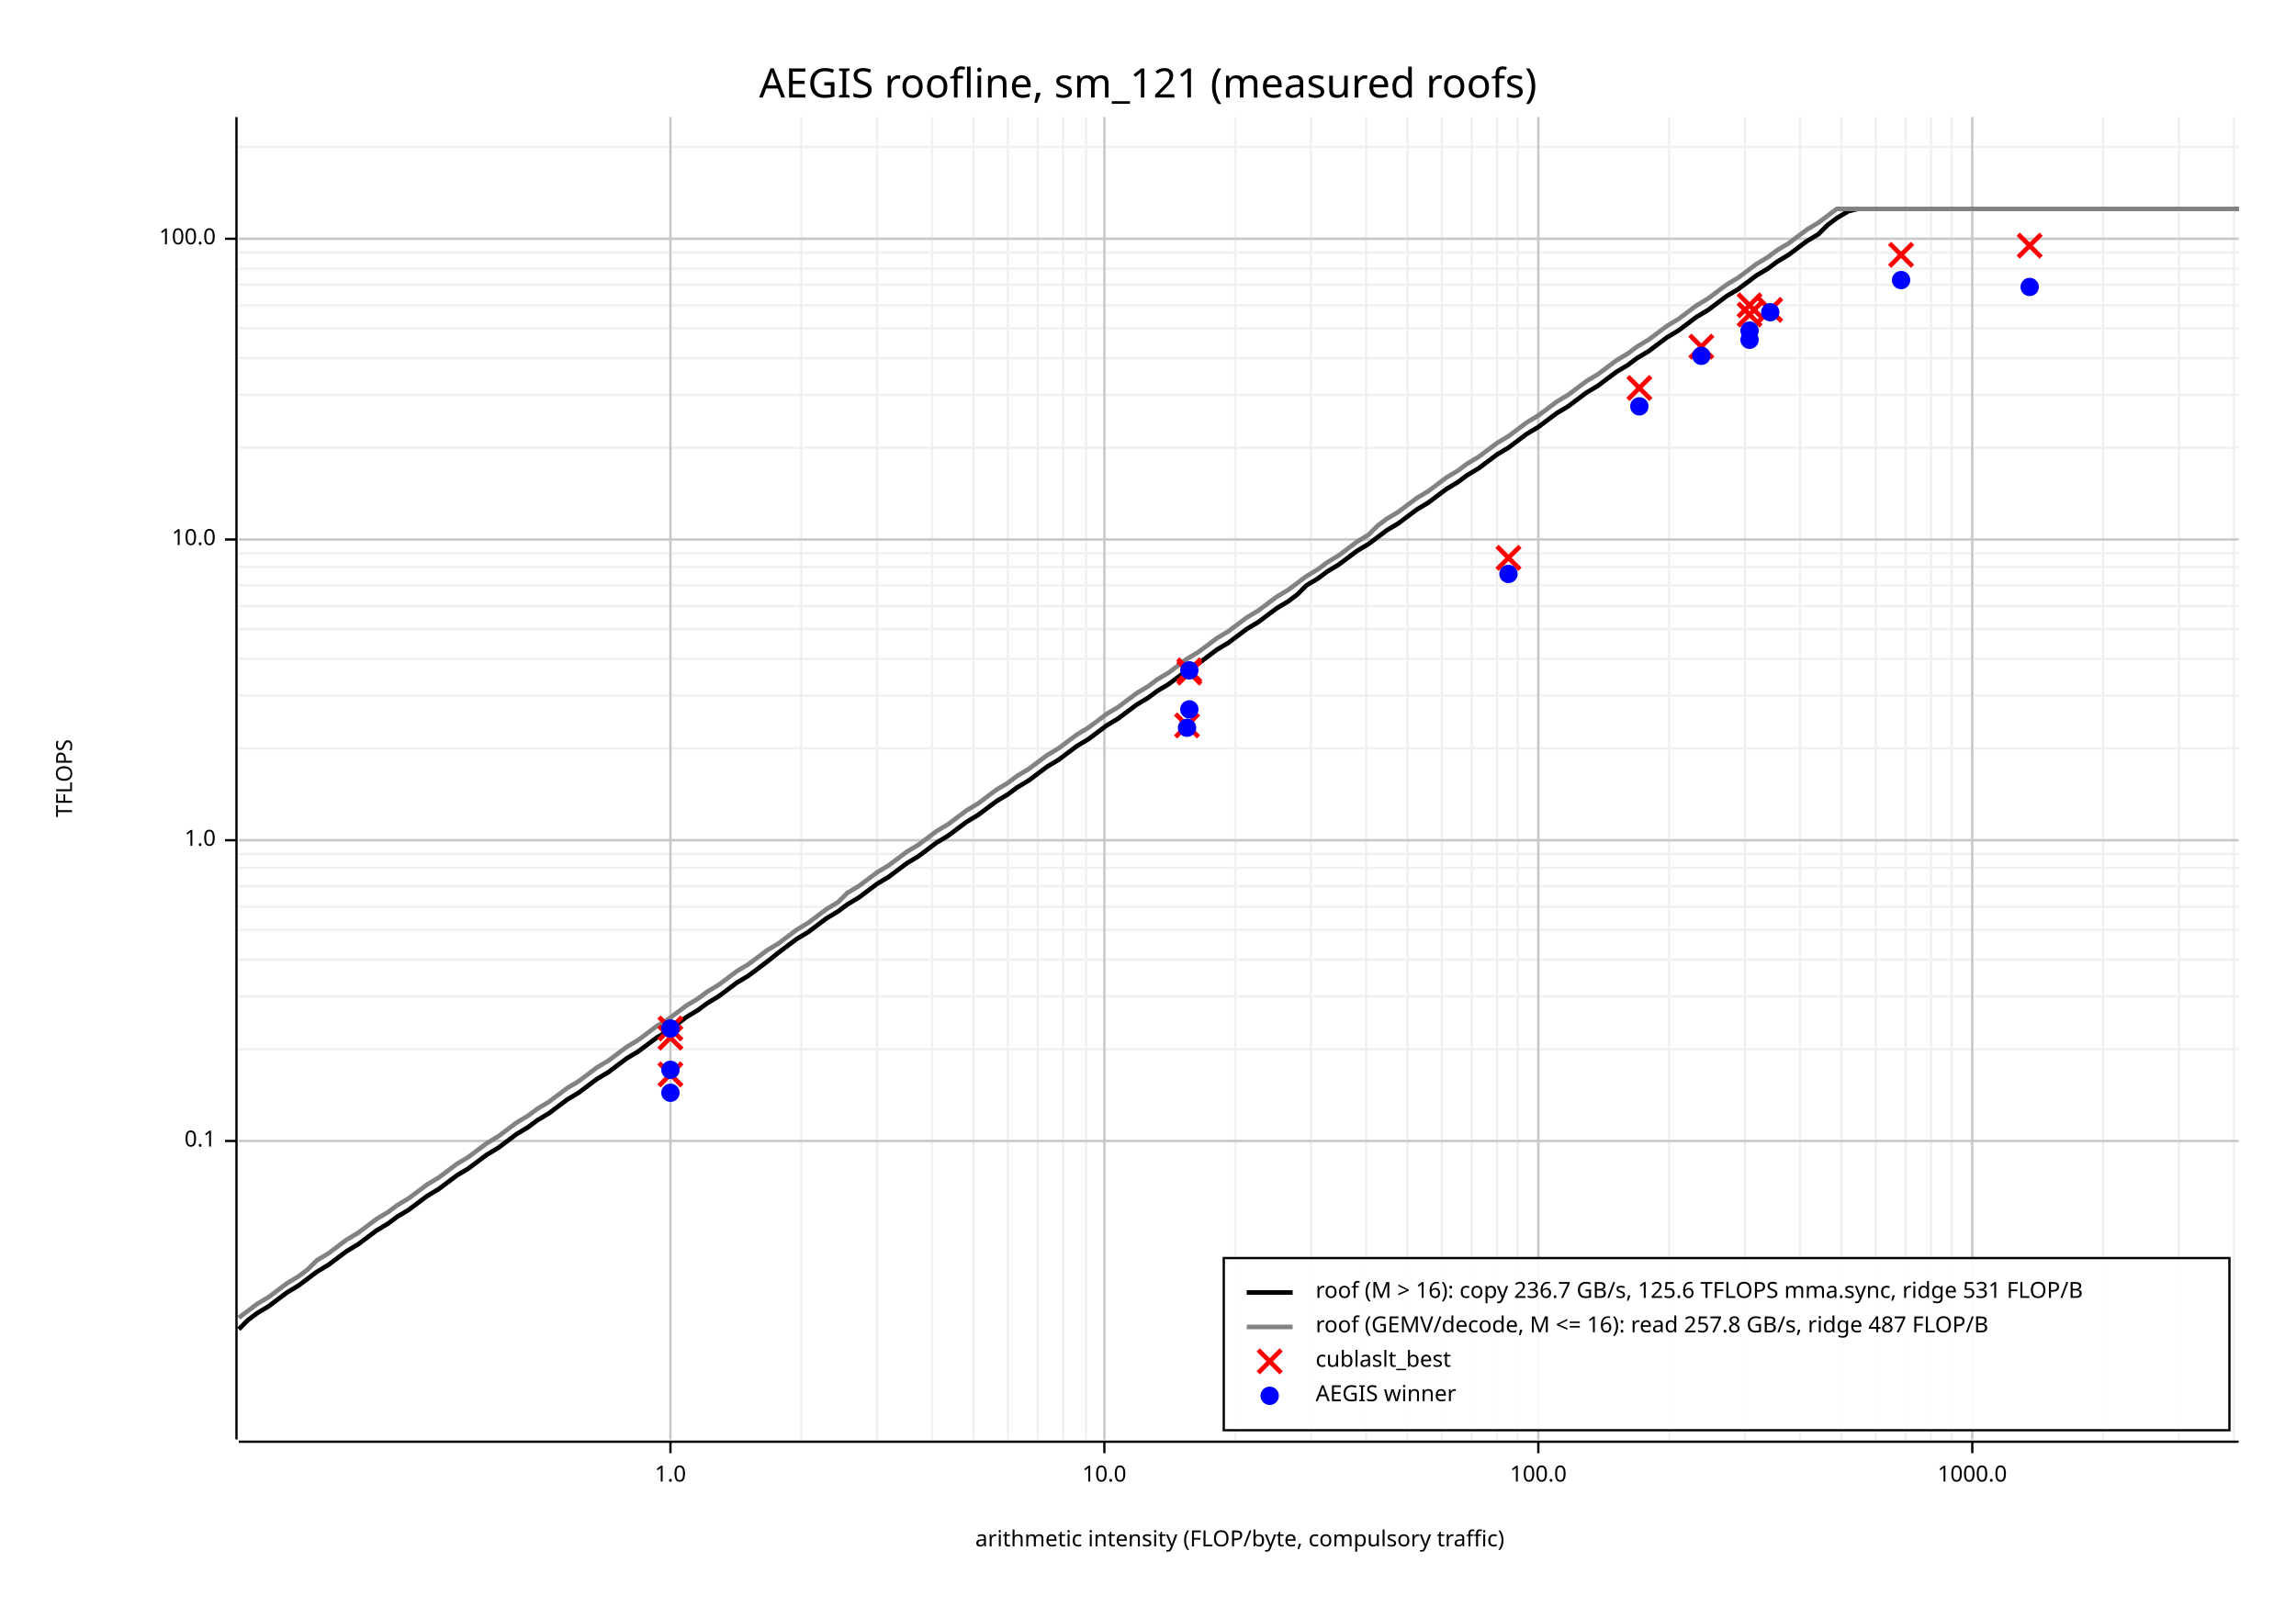
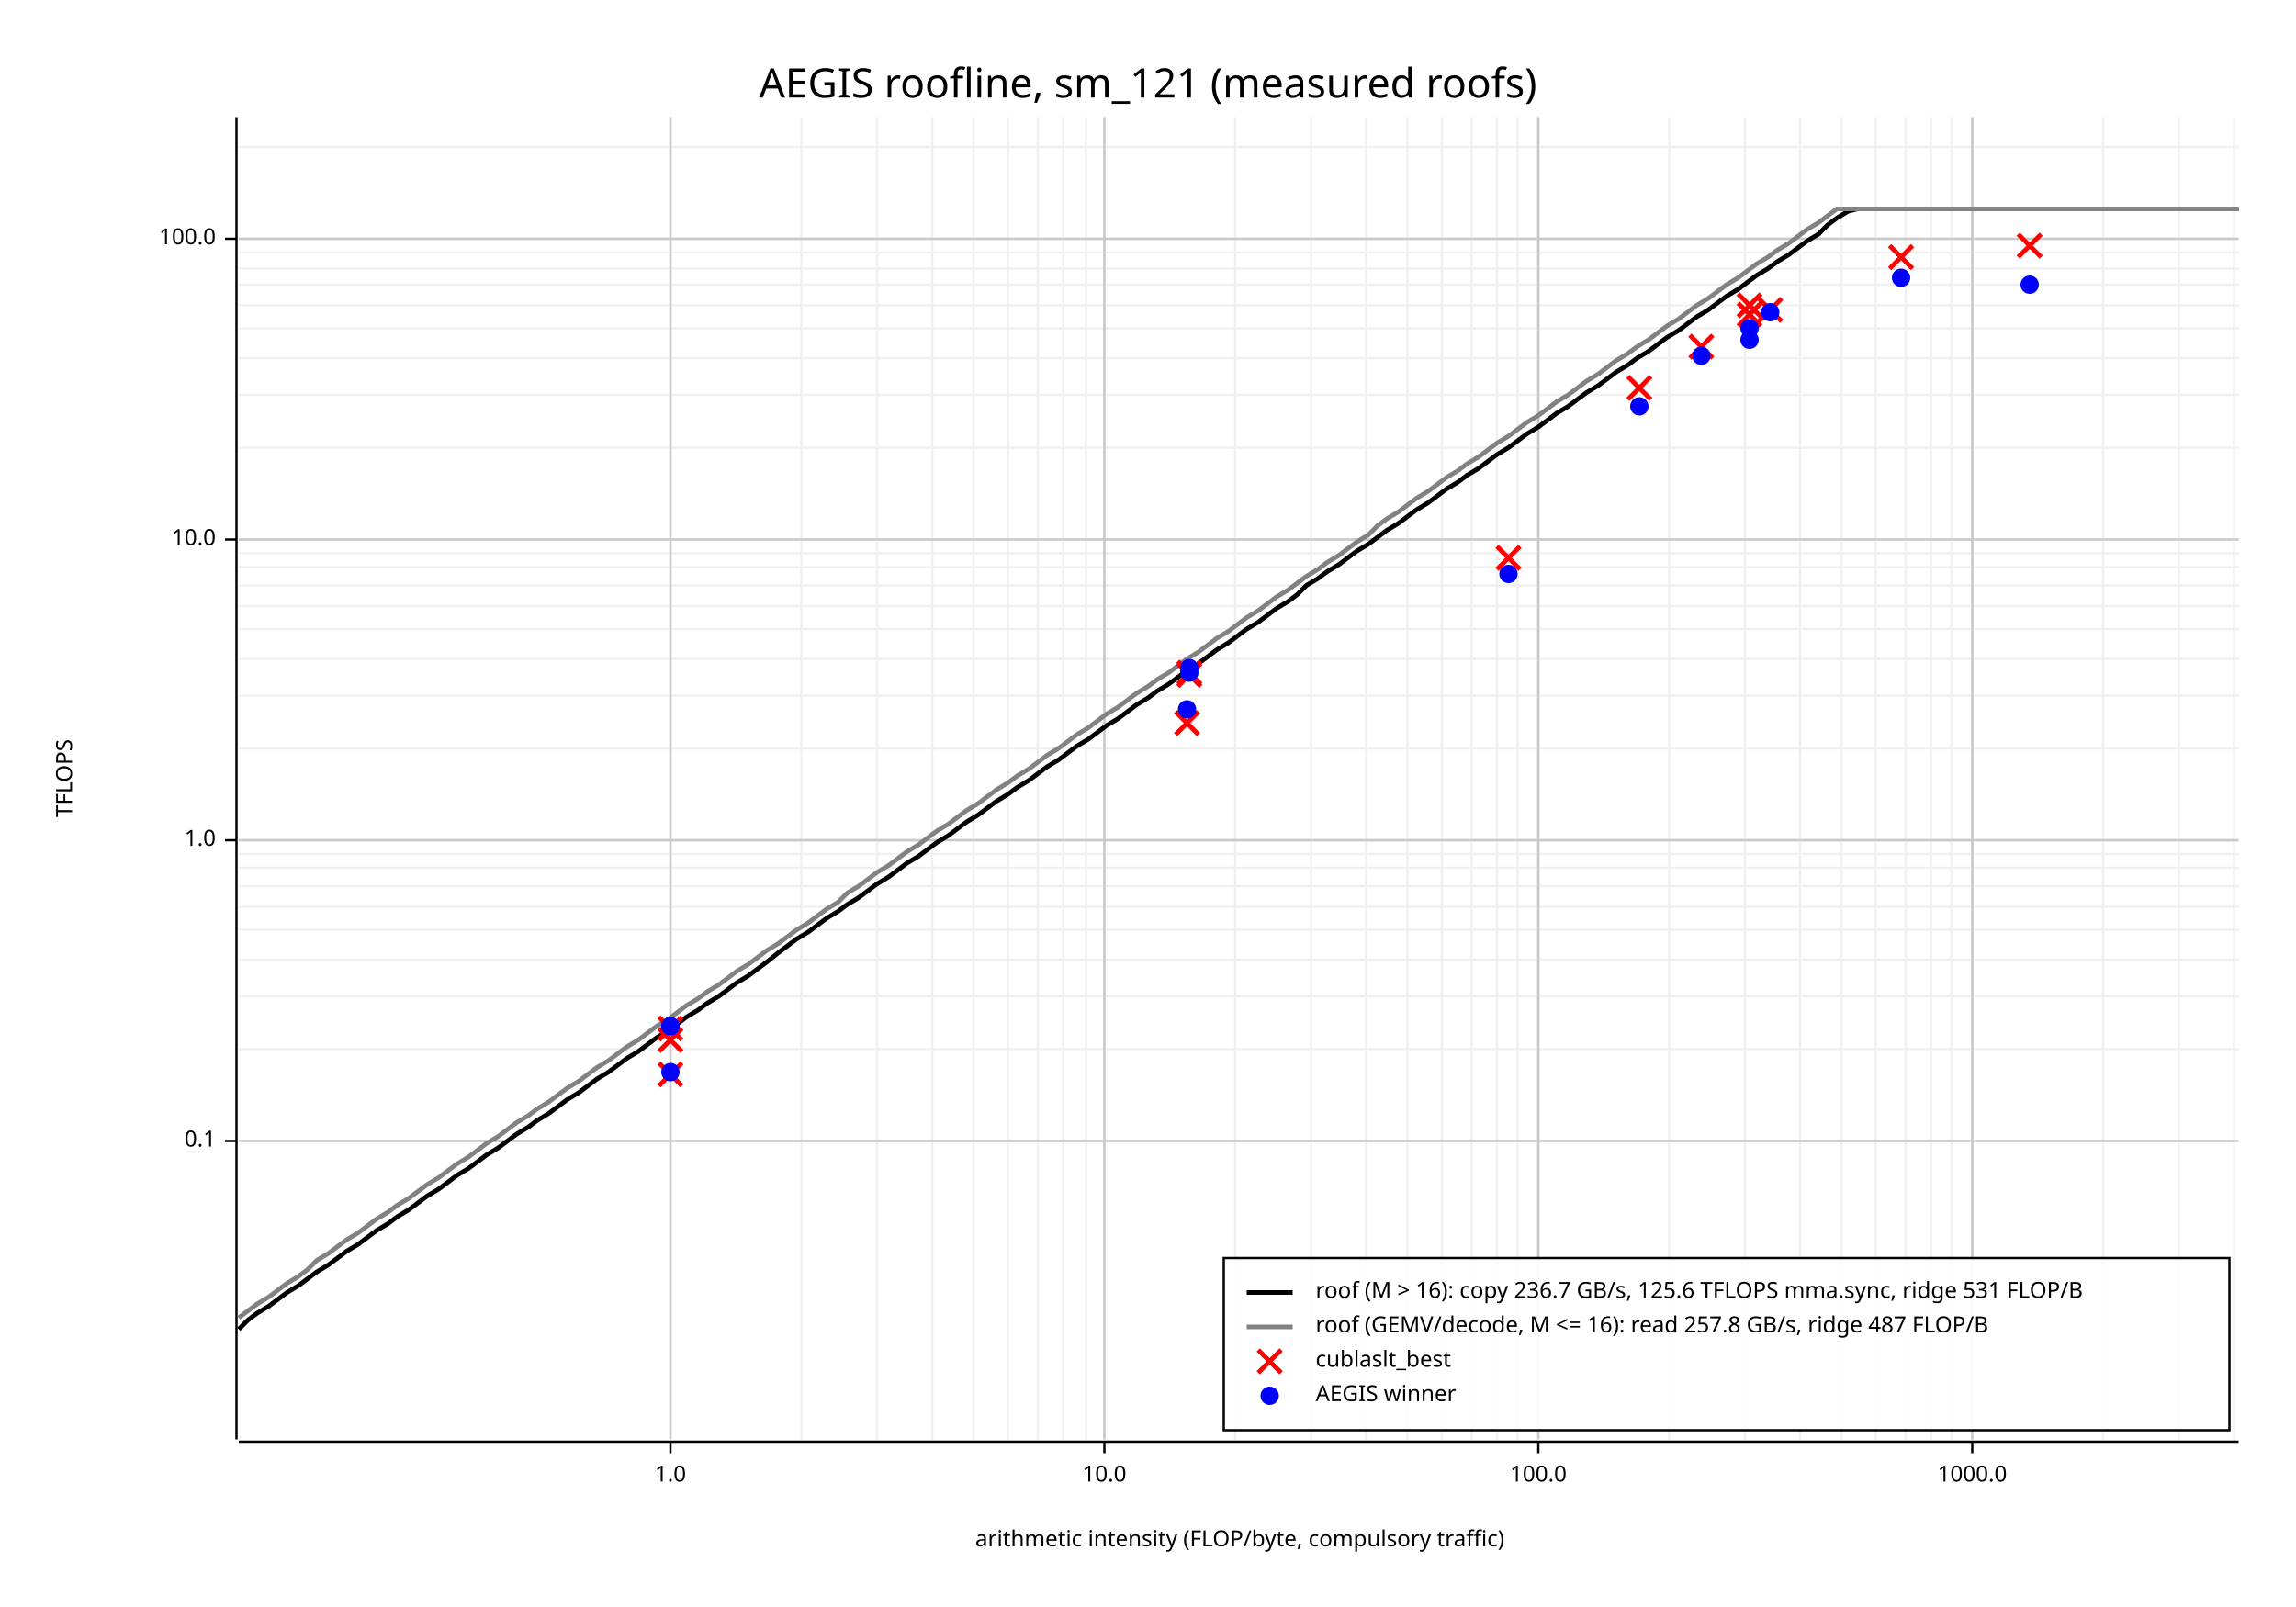
<svg xmlns="http://www.w3.org/2000/svg" width="1000" height="700" viewBox="0 0 1000 700">
  <rect x="0" y="0" width="1000" height="700" opacity="1" fill="#FFFFFF" stroke="none" />
  <text x="500" y="29" dy="0.76em" text-anchor="middle" font-family="sans-serif" font-size="17.742" opacity="1" fill="#000000">
AEGIS roofline, sm_121 (measured roofs)
</text>
  <line opacity="1" stroke="#F0F0F0" stroke-width="1" x1="292" y1="627" x2="292" y2="51" />
  <line opacity="1" stroke="#F0F0F0" stroke-width="1" x1="349" y1="627" x2="349" y2="51" />
  <line opacity="1" stroke="#F0F0F0" stroke-width="1" x1="382" y1="627" x2="382" y2="51" />
  <line opacity="1" stroke="#F0F0F0" stroke-width="1" x1="406" y1="627" x2="406" y2="51" />
  <line opacity="1" stroke="#F0F0F0" stroke-width="1" x1="424" y1="627" x2="424" y2="51" />
  <line opacity="1" stroke="#F0F0F0" stroke-width="1" x1="439" y1="627" x2="439" y2="51" />
  <line opacity="1" stroke="#F0F0F0" stroke-width="1" x1="452" y1="627" x2="452" y2="51" />
  <line opacity="1" stroke="#F0F0F0" stroke-width="1" x1="463" y1="627" x2="463" y2="51" />
  <line opacity="1" stroke="#F0F0F0" stroke-width="1" x1="473" y1="627" x2="473" y2="51" />
  <line opacity="1" stroke="#F0F0F0" stroke-width="1" x1="481" y1="627" x2="481" y2="51" />
  <line opacity="1" stroke="#F0F0F0" stroke-width="1" x1="481" y1="627" x2="481" y2="51" />
  <line opacity="1" stroke="#F0F0F0" stroke-width="1" x1="538" y1="627" x2="538" y2="51" />
  <line opacity="1" stroke="#F0F0F0" stroke-width="1" x1="571" y1="627" x2="571" y2="51" />
  <line opacity="1" stroke="#F0F0F0" stroke-width="1" x1="595" y1="627" x2="595" y2="51" />
  <line opacity="1" stroke="#F0F0F0" stroke-width="1" x1="613" y1="627" x2="613" y2="51" />
  <line opacity="1" stroke="#F0F0F0" stroke-width="1" x1="628" y1="627" x2="628" y2="51" />
  <line opacity="1" stroke="#F0F0F0" stroke-width="1" x1="641" y1="627" x2="641" y2="51" />
  <line opacity="1" stroke="#F0F0F0" stroke-width="1" x1="652" y1="627" x2="652" y2="51" />
  <line opacity="1" stroke="#F0F0F0" stroke-width="1" x1="661" y1="627" x2="661" y2="51" />
  <line opacity="1" stroke="#F0F0F0" stroke-width="1" x1="670" y1="627" x2="670" y2="51" />
  <line opacity="1" stroke="#F0F0F0" stroke-width="1" x1="670" y1="627" x2="670" y2="51" />
  <line opacity="1" stroke="#F0F0F0" stroke-width="1" x1="727" y1="627" x2="727" y2="51" />
  <line opacity="1" stroke="#F0F0F0" stroke-width="1" x1="760" y1="627" x2="760" y2="51" />
  <line opacity="1" stroke="#F0F0F0" stroke-width="1" x1="784" y1="627" x2="784" y2="51" />
  <line opacity="1" stroke="#F0F0F0" stroke-width="1" x1="802" y1="627" x2="802" y2="51" />
  <line opacity="1" stroke="#F0F0F0" stroke-width="1" x1="817" y1="627" x2="817" y2="51" />
  <line opacity="1" stroke="#F0F0F0" stroke-width="1" x1="830" y1="627" x2="830" y2="51" />
  <line opacity="1" stroke="#F0F0F0" stroke-width="1" x1="841" y1="627" x2="841" y2="51" />
  <line opacity="1" stroke="#F0F0F0" stroke-width="1" x1="850" y1="627" x2="850" y2="51" />
  <line opacity="1" stroke="#F0F0F0" stroke-width="1" x1="859" y1="627" x2="859" y2="51" />
  <line opacity="1" stroke="#F0F0F0" stroke-width="1" x1="859" y1="627" x2="859" y2="51" />
  <line opacity="1" stroke="#F0F0F0" stroke-width="1" x1="916" y1="627" x2="916" y2="51" />
  <line opacity="1" stroke="#F0F0F0" stroke-width="1" x1="949" y1="627" x2="949" y2="51" />
  <line opacity="1" stroke="#F0F0F0" stroke-width="1" x1="973" y1="627" x2="973" y2="51" />
  <line opacity="1" stroke="#F0F0F0" stroke-width="1" x1="104" y1="497" x2="975" y2="497" />
  <line opacity="1" stroke="#F0F0F0" stroke-width="1" x1="104" y1="457" x2="975" y2="457" />
  <line opacity="1" stroke="#F0F0F0" stroke-width="1" x1="104" y1="434" x2="975" y2="434" />
  <line opacity="1" stroke="#F0F0F0" stroke-width="1" x1="104" y1="418" x2="975" y2="418" />
  <line opacity="1" stroke="#F0F0F0" stroke-width="1" x1="104" y1="405" x2="975" y2="405" />
  <line opacity="1" stroke="#F0F0F0" stroke-width="1" x1="104" y1="395" x2="975" y2="395" />
  <line opacity="1" stroke="#F0F0F0" stroke-width="1" x1="104" y1="386" x2="975" y2="386" />
  <line opacity="1" stroke="#F0F0F0" stroke-width="1" x1="104" y1="378" x2="975" y2="378" />
  <line opacity="1" stroke="#F0F0F0" stroke-width="1" x1="104" y1="372" x2="975" y2="372" />
  <line opacity="1" stroke="#F0F0F0" stroke-width="1" x1="104" y1="366" x2="975" y2="366" />
  <line opacity="1" stroke="#F0F0F0" stroke-width="1" x1="104" y1="366" x2="975" y2="366" />
  <line opacity="1" stroke="#F0F0F0" stroke-width="1" x1="104" y1="326" x2="975" y2="326" />
  <line opacity="1" stroke="#F0F0F0" stroke-width="1" x1="104" y1="303" x2="975" y2="303" />
  <line opacity="1" stroke="#F0F0F0" stroke-width="1" x1="104" y1="287" x2="975" y2="287" />
  <line opacity="1" stroke="#F0F0F0" stroke-width="1" x1="104" y1="274" x2="975" y2="274" />
  <line opacity="1" stroke="#F0F0F0" stroke-width="1" x1="104" y1="264" x2="975" y2="264" />
  <line opacity="1" stroke="#F0F0F0" stroke-width="1" x1="104" y1="255" x2="975" y2="255" />
  <line opacity="1" stroke="#F0F0F0" stroke-width="1" x1="104" y1="247" x2="975" y2="247" />
  <line opacity="1" stroke="#F0F0F0" stroke-width="1" x1="104" y1="241" x2="975" y2="241" />
  <line opacity="1" stroke="#F0F0F0" stroke-width="1" x1="104" y1="235" x2="975" y2="235" />
  <line opacity="1" stroke="#F0F0F0" stroke-width="1" x1="104" y1="235" x2="975" y2="235" />
  <line opacity="1" stroke="#F0F0F0" stroke-width="1" x1="104" y1="195" x2="975" y2="195" />
  <line opacity="1" stroke="#F0F0F0" stroke-width="1" x1="104" y1="172" x2="975" y2="172" />
  <line opacity="1" stroke="#F0F0F0" stroke-width="1" x1="104" y1="156" x2="975" y2="156" />
  <line opacity="1" stroke="#F0F0F0" stroke-width="1" x1="104" y1="143" x2="975" y2="143" />
  <line opacity="1" stroke="#F0F0F0" stroke-width="1" x1="104" y1="133" x2="975" y2="133" />
  <line opacity="1" stroke="#F0F0F0" stroke-width="1" x1="104" y1="124" x2="975" y2="124" />
  <line opacity="1" stroke="#F0F0F0" stroke-width="1" x1="104" y1="117" x2="975" y2="117" />
  <line opacity="1" stroke="#F0F0F0" stroke-width="1" x1="104" y1="110" x2="975" y2="110" />
  <line opacity="1" stroke="#F0F0F0" stroke-width="1" x1="104" y1="104" x2="975" y2="104" />
  <line opacity="1" stroke="#F0F0F0" stroke-width="1" x1="104" y1="104" x2="975" y2="104" />
  <line opacity="1" stroke="#F0F0F0" stroke-width="1" x1="104" y1="64" x2="975" y2="64" />
  <text x="24" y="339" dy="0.76em" text-anchor="middle" font-family="sans-serif" font-size="9.677" opacity="1" fill="#000000" transform="rotate(270, 24, 339)">
TFLOPS
</text>
  <text x="540" y="676" dy="-0.5ex" text-anchor="middle" font-family="sans-serif" font-size="9.677" opacity="1" fill="#000000">
arithmetic intensity (FLOP/byte, compulsory traffic)
</text>
  <line opacity="1" stroke="#C8C8C8" stroke-width="1" x1="292" y1="627" x2="292" y2="51" />
  <line opacity="1" stroke="#C8C8C8" stroke-width="1" x1="481" y1="627" x2="481" y2="51" />
  <line opacity="1" stroke="#C8C8C8" stroke-width="1" x1="670" y1="627" x2="670" y2="51" />
  <line opacity="1" stroke="#C8C8C8" stroke-width="1" x1="859" y1="627" x2="859" y2="51" />
  <line opacity="1" stroke="#C8C8C8" stroke-width="1" x1="104" y1="497" x2="975" y2="497" />
  <line opacity="1" stroke="#C8C8C8" stroke-width="1" x1="104" y1="366" x2="975" y2="366" />
  <line opacity="1" stroke="#C8C8C8" stroke-width="1" x1="104" y1="235" x2="975" y2="235" />
  <line opacity="1" stroke="#C8C8C8" stroke-width="1" x1="104" y1="104" x2="975" y2="104" />
  <polyline fill="none" opacity="1" stroke="#000000" stroke-width="1" points="103,51 103,627 " />
  <text x="94" y="497" dy="0.5ex" text-anchor="end" font-family="sans-serif" font-size="9.677" opacity="1" fill="#000000">
0.1
</text>
  <polyline fill="none" opacity="1" stroke="#000000" stroke-width="1" points="98,497 103,497 " />
  <text x="94" y="366" dy="0.5ex" text-anchor="end" font-family="sans-serif" font-size="9.677" opacity="1" fill="#000000">
1.0
</text>
  <polyline fill="none" opacity="1" stroke="#000000" stroke-width="1" points="98,366 103,366 " />
  <text x="94" y="235" dy="0.5ex" text-anchor="end" font-family="sans-serif" font-size="9.677" opacity="1" fill="#000000">
10.0
</text>
  <polyline fill="none" opacity="1" stroke="#000000" stroke-width="1" points="98,235 103,235 " />
  <text x="94" y="104" dy="0.5ex" text-anchor="end" font-family="sans-serif" font-size="9.677" opacity="1" fill="#000000">
100.0
</text>
  <polyline fill="none" opacity="1" stroke="#000000" stroke-width="1" points="98,104 103,104 " />
  <polyline fill="none" opacity="1" stroke="#000000" stroke-width="1" points="104,628 975,628 " />
  <text x="292" y="638" dy="0.76em" text-anchor="middle" font-family="sans-serif" font-size="9.677" opacity="1" fill="#000000">
1.0
</text>
  <polyline fill="none" opacity="1" stroke="#000000" stroke-width="1" points="292,628 292,633 " />
  <text x="481" y="638" dy="0.76em" text-anchor="middle" font-family="sans-serif" font-size="9.677" opacity="1" fill="#000000">
10.0
</text>
  <polyline fill="none" opacity="1" stroke="#000000" stroke-width="1" points="481,628 481,633 " />
  <text x="670" y="638" dy="0.76em" text-anchor="middle" font-family="sans-serif" font-size="9.677" opacity="1" fill="#000000">
100.0
</text>
  <polyline fill="none" opacity="1" stroke="#000000" stroke-width="1" points="670,628 670,633 " />
  <text x="859" y="638" dy="0.76em" text-anchor="middle" font-family="sans-serif" font-size="9.677" opacity="1" fill="#000000">
1000.0
</text>
  <polyline fill="none" opacity="1" stroke="#000000" stroke-width="1" points="859,628 859,633 " />
  <polyline fill="none" opacity="1" stroke="#000000" stroke-width="2" points="104,579 108,575 112,572 117,569 121,566 125,563 130,560 134,557 138,554 143,551 147,548 151,545 156,542 160,539 164,536 169,533 173,530 178,527 182,524 186,521 191,518 195,515 199,512 204,509 208,506 212,503 217,500 221,497 225,494 230,491 234,488 239,485 243,482 247,479 252,476 256,473 260,470 265,467 269,464 273,461 278,458 282,455 286,452 291,449 295,446 299,443 304,440 308,437 313,434 317,431 321,428 326,425 330,422 334,419 339,415 343,412 347,409 352,406 356,403 360,400 365,397 369,394 374,391 378,388 382,385 387,382 391,379 395,376 400,373 404,370 408,367 413,364 417,361 421,358 426,355 430,352 434,349 439,346 443,343 448,340 452,337 456,334 461,331 465,328 469,325 474,322 478,319 482,316 487,313 491,310 495,307 500,304 504,301 509,298 513,295 517,292 522,289 526,286 530,283 535,280 539,277 543,274 548,271 552,268 556,265 561,262 565,259 569,255 574,252 578,249 583,246 587,243 591,240 596,237 600,234 604,231 609,228 613,225 617,222 622,219 626,216 630,213 635,210 639,207 644,204 648,201 652,198 657,195 661,192 665,189 670,186 674,183 678,180 683,177 687,174 691,171 696,168 700,165 704,162 709,159 713,156 718,153 722,150 726,147 731,144 735,141 739,138 744,135 748,132 752,129 757,126 761,123 765,120 770,117 774,114 779,111 783,108 787,105 792,102 796,98 800,95 805,92 809,91 813,91 818,91 822,91 826,91 831,91 835,91 839,91 844,91 848,91 853,91 857,91 861,91 866,91 870,91 874,91 879,91 883,91 887,91 892,91 896,91 900,91 905,91 909,91 914,91 918,91 922,91 927,91 931,91 935,91 940,91 944,91 948,91 953,91 957,91 961,91 966,91 970,91 975,91 " />
  <polyline fill="none" opacity="1" stroke="#828282" stroke-width="2" points="104,574 108,571 112,568 117,565 121,562 125,559 130,556 134,553 138,549 143,546 147,543 151,540 156,537 160,534 164,531 169,528 173,525 178,522 182,519 186,516 191,513 195,510 199,507 204,504 208,501 212,498 217,495 221,492 225,489 230,486 234,483 239,480 243,477 247,474 252,471 256,468 260,465 265,462 269,459 273,456 278,453 282,450 286,447 291,444 295,441 299,438 304,435 308,432 313,429 317,426 321,423 326,420 330,417 334,414 339,411 343,408 347,405 352,402 356,399 360,396 365,393 369,389 374,386 378,383 382,380 387,377 391,374 395,371 400,368 404,365 408,362 413,359 417,356 421,353 426,350 430,347 434,344 439,341 443,338 448,335 452,332 456,329 461,326 465,323 469,320 474,317 478,314 482,311 487,308 491,305 495,302 500,299 504,296 509,293 513,290 517,287 522,284 526,281 530,278 535,275 539,272 543,269 548,266 552,263 556,260 561,257 565,254 569,251 574,248 578,245 583,242 587,239 591,236 596,233 600,229 604,226 609,223 613,220 617,217 622,214 626,211 630,208 635,205 639,202 644,199 648,196 652,193 657,190 661,187 665,184 670,181 674,178 678,175 683,172 687,169 691,166 696,163 700,160 704,157 709,154 713,151 718,148 722,145 726,142 731,139 735,136 739,133 744,130 748,127 752,124 757,121 761,118 765,115 770,112 774,109 779,106 783,103 787,100 792,97 796,94 800,91 805,91 809,91 813,91 818,91 822,91 826,91 831,91 835,91 839,91 844,91 848,91 853,91 857,91 861,91 866,91 870,91 874,91 879,91 883,91 887,91 892,91 896,91 900,91 905,91 909,91 914,91 918,91 922,91 927,91 931,91 935,91 940,91 944,91 948,91 953,91 957,91 961,91 966,91 970,91 975,91 " />
  <line opacity="1" stroke="#FF0000" stroke-width="2" x1="766" y1="130" x2="776" y2="140" />
  <line opacity="1" stroke="#FF0000" stroke-width="2" x1="766" y1="140" x2="776" y2="130" />
-   <line opacity="1" stroke="#FF0000" stroke-width="2" x1="513" y1="287" x2="523" y2="297" />
-   <line opacity="1" stroke="#FF0000" stroke-width="2" x1="513" y1="297" x2="523" y2="287" />
  <line opacity="1" stroke="#FF0000" stroke-width="2" x1="513" y1="288" x2="523" y2="298" />
  <line opacity="1" stroke="#FF0000" stroke-width="2" x1="513" y1="298" x2="523" y2="288" />
-   <line opacity="1" stroke="#FF0000" stroke-width="2" x1="512" y1="311" x2="522" y2="321" />
-   <line opacity="1" stroke="#FF0000" stroke-width="2" x1="512" y1="321" x2="522" y2="311" />
+   <line opacity="1" stroke="#FF0000" stroke-width="2" x1="513" y1="289" x2="523" y2="299" />
+   <line opacity="1" stroke="#FF0000" stroke-width="2" x1="513" y1="299" x2="523" y2="289" />
+   <line opacity="1" stroke="#FF0000" stroke-width="2" x1="512" y1="310" x2="522" y2="320" />
+   <line opacity="1" stroke="#FF0000" stroke-width="2" x1="512" y1="320" x2="522" y2="310" />
  <line opacity="1" stroke="#FF0000" stroke-width="2" x1="287" y1="443" x2="297" y2="453" />
  <line opacity="1" stroke="#FF0000" stroke-width="2" x1="287" y1="453" x2="297" y2="443" />
-   <line opacity="1" stroke="#FF0000" stroke-width="2" x1="287" y1="447" x2="297" y2="457" />
-   <line opacity="1" stroke="#FF0000" stroke-width="2" x1="287" y1="457" x2="297" y2="447" />
+   <line opacity="1" stroke="#FF0000" stroke-width="2" x1="287" y1="448" x2="297" y2="458" />
+   <line opacity="1" stroke="#FF0000" stroke-width="2" x1="287" y1="458" x2="297" y2="448" />
  <line opacity="1" stroke="#FF0000" stroke-width="2" x1="287" y1="463" x2="297" y2="473" />
  <line opacity="1" stroke="#FF0000" stroke-width="2" x1="287" y1="473" x2="297" y2="463" />
-   <line opacity="1" stroke="#FF0000" stroke-width="2" x1="823" y1="106" x2="833" y2="116" />
-   <line opacity="1" stroke="#FF0000" stroke-width="2" x1="823" y1="116" x2="833" y2="106" />
+   <line opacity="1" stroke="#FF0000" stroke-width="2" x1="823" y1="107" x2="833" y2="117" />
+   <line opacity="1" stroke="#FF0000" stroke-width="2" x1="823" y1="117" x2="833" y2="107" />
  <line opacity="1" stroke="#FF0000" stroke-width="2" x1="652" y1="238" x2="662" y2="248" />
  <line opacity="1" stroke="#FF0000" stroke-width="2" x1="652" y1="248" x2="662" y2="238" />
  <line opacity="1" stroke="#FF0000" stroke-width="2" x1="879" y1="102" x2="889" y2="112" />
  <line opacity="1" stroke="#FF0000" stroke-width="2" x1="879" y1="112" x2="889" y2="102" />
  <line opacity="1" stroke="#FF0000" stroke-width="2" x1="757" y1="132" x2="767" y2="142" />
  <line opacity="1" stroke="#FF0000" stroke-width="2" x1="757" y1="142" x2="767" y2="132" />
  <line opacity="1" stroke="#FF0000" stroke-width="2" x1="709" y1="164" x2="719" y2="174" />
  <line opacity="1" stroke="#FF0000" stroke-width="2" x1="709" y1="174" x2="719" y2="164" />
  <line opacity="1" stroke="#FF0000" stroke-width="2" x1="757" y1="128" x2="767" y2="138" />
  <line opacity="1" stroke="#FF0000" stroke-width="2" x1="757" y1="138" x2="767" y2="128" />
  <line opacity="1" stroke="#FF0000" stroke-width="2" x1="736" y1="146" x2="746" y2="156" />
  <line opacity="1" stroke="#FF0000" stroke-width="2" x1="736" y1="156" x2="746" y2="146" />
  <circle cx="771" cy="136" r="4" opacity="1" fill="#0000FF" stroke="none" stroke-width="1" />
-   <circle cx="518" cy="292" r="4" opacity="1" fill="#0000FF" stroke="none" stroke-width="1" />
-   <circle cx="518" cy="309" r="4" opacity="1" fill="#0000FF" stroke="none" stroke-width="1" />
-   <circle cx="517" cy="317" r="4" opacity="1" fill="#0000FF" stroke="none" stroke-width="1" />
-   <circle cx="292" cy="448" r="4" opacity="1" fill="#0000FF" stroke="none" stroke-width="1" />
-   <circle cx="292" cy="466" r="4" opacity="1" fill="#0000FF" stroke="none" stroke-width="1" />
-   <circle cx="292" cy="476" r="4" opacity="1" fill="#0000FF" stroke="none" stroke-width="1" />
-   <circle cx="828" cy="122" r="4" opacity="1" fill="#0000FF" stroke="none" stroke-width="1" />
+   <circle cx="518" cy="291" r="4" opacity="1" fill="#0000FF" stroke="none" stroke-width="1" />
+   <circle cx="518" cy="293" r="4" opacity="1" fill="#0000FF" stroke="none" stroke-width="1" />
+   <circle cx="517" cy="309" r="4" opacity="1" fill="#0000FF" stroke="none" stroke-width="1" />
+   <circle cx="292" cy="447" r="4" opacity="1" fill="#0000FF" stroke="none" stroke-width="1" />
+   <circle cx="292" cy="447" r="4" opacity="1" fill="#0000FF" stroke="none" stroke-width="1" />
+   <circle cx="292" cy="467" r="4" opacity="1" fill="#0000FF" stroke="none" stroke-width="1" />
+   <circle cx="828" cy="121" r="4" opacity="1" fill="#0000FF" stroke="none" stroke-width="1" />
  <circle cx="657" cy="250" r="4" opacity="1" fill="#0000FF" stroke="none" stroke-width="1" />
-   <circle cx="884" cy="125" r="4" opacity="1" fill="#0000FF" stroke="none" stroke-width="1" />
+   <circle cx="884" cy="124" r="4" opacity="1" fill="#0000FF" stroke="none" stroke-width="1" />
  <circle cx="762" cy="148" r="4" opacity="1" fill="#0000FF" stroke="none" stroke-width="1" />
  <circle cx="714" cy="177" r="4" opacity="1" fill="#0000FF" stroke="none" stroke-width="1" />
-   <circle cx="762" cy="144" r="4" opacity="1" fill="#0000FF" stroke="none" stroke-width="1" />
+   <circle cx="762" cy="143" r="4" opacity="1" fill="#0000FF" stroke="none" stroke-width="1" />
  <circle cx="741" cy="155" r="4" opacity="1" fill="#0000FF" stroke="none" stroke-width="1" />
  <rect x="533" y="548" width="438" height="75" opacity="0.9" fill="#FFFFFF" stroke="none" />
  <rect x="533" y="548" width="438" height="75" opacity="1" fill="none" stroke="#000000" />
  <text x="573" y="558" dy="0.76em" text-anchor="start" font-family="sans-serif" font-size="9.677" opacity="1" fill="#000000">
roof (M &gt; 16): copy 236.7 GB/s, 125.6 TFLOPS mma.sync, ridge 531 FLOP/B
</text>
  <text x="573" y="573" dy="0.76em" text-anchor="start" font-family="sans-serif" font-size="9.677" opacity="1" fill="#000000">
roof (GEMV/decode, M &lt;= 16): read 257.8 GB/s, ridge 487 FLOP/B
</text>
  <text x="573" y="588" dy="0.76em" text-anchor="start" font-family="sans-serif" font-size="9.677" opacity="1" fill="#000000">
cublaslt_best
</text>
  <text x="573" y="603" dy="0.76em" text-anchor="start" font-family="sans-serif" font-size="9.677" opacity="1" fill="#000000">
AEGIS winner
</text>
  <polyline fill="none" opacity="1" stroke="#000000" stroke-width="2" points="543,563 563,563 " />
  <polyline fill="none" opacity="1" stroke="#828282" stroke-width="2" points="543,578 563,578 " />
  <line opacity="1" stroke="#FF0000" stroke-width="2" x1="548" y1="588" x2="558" y2="598" />
  <line opacity="1" stroke="#FF0000" stroke-width="2" x1="548" y1="598" x2="558" y2="588" />
  <circle cx="553" cy="608" r="4" opacity="1" fill="#0000FF" stroke="none" stroke-width="1" />
</svg>
